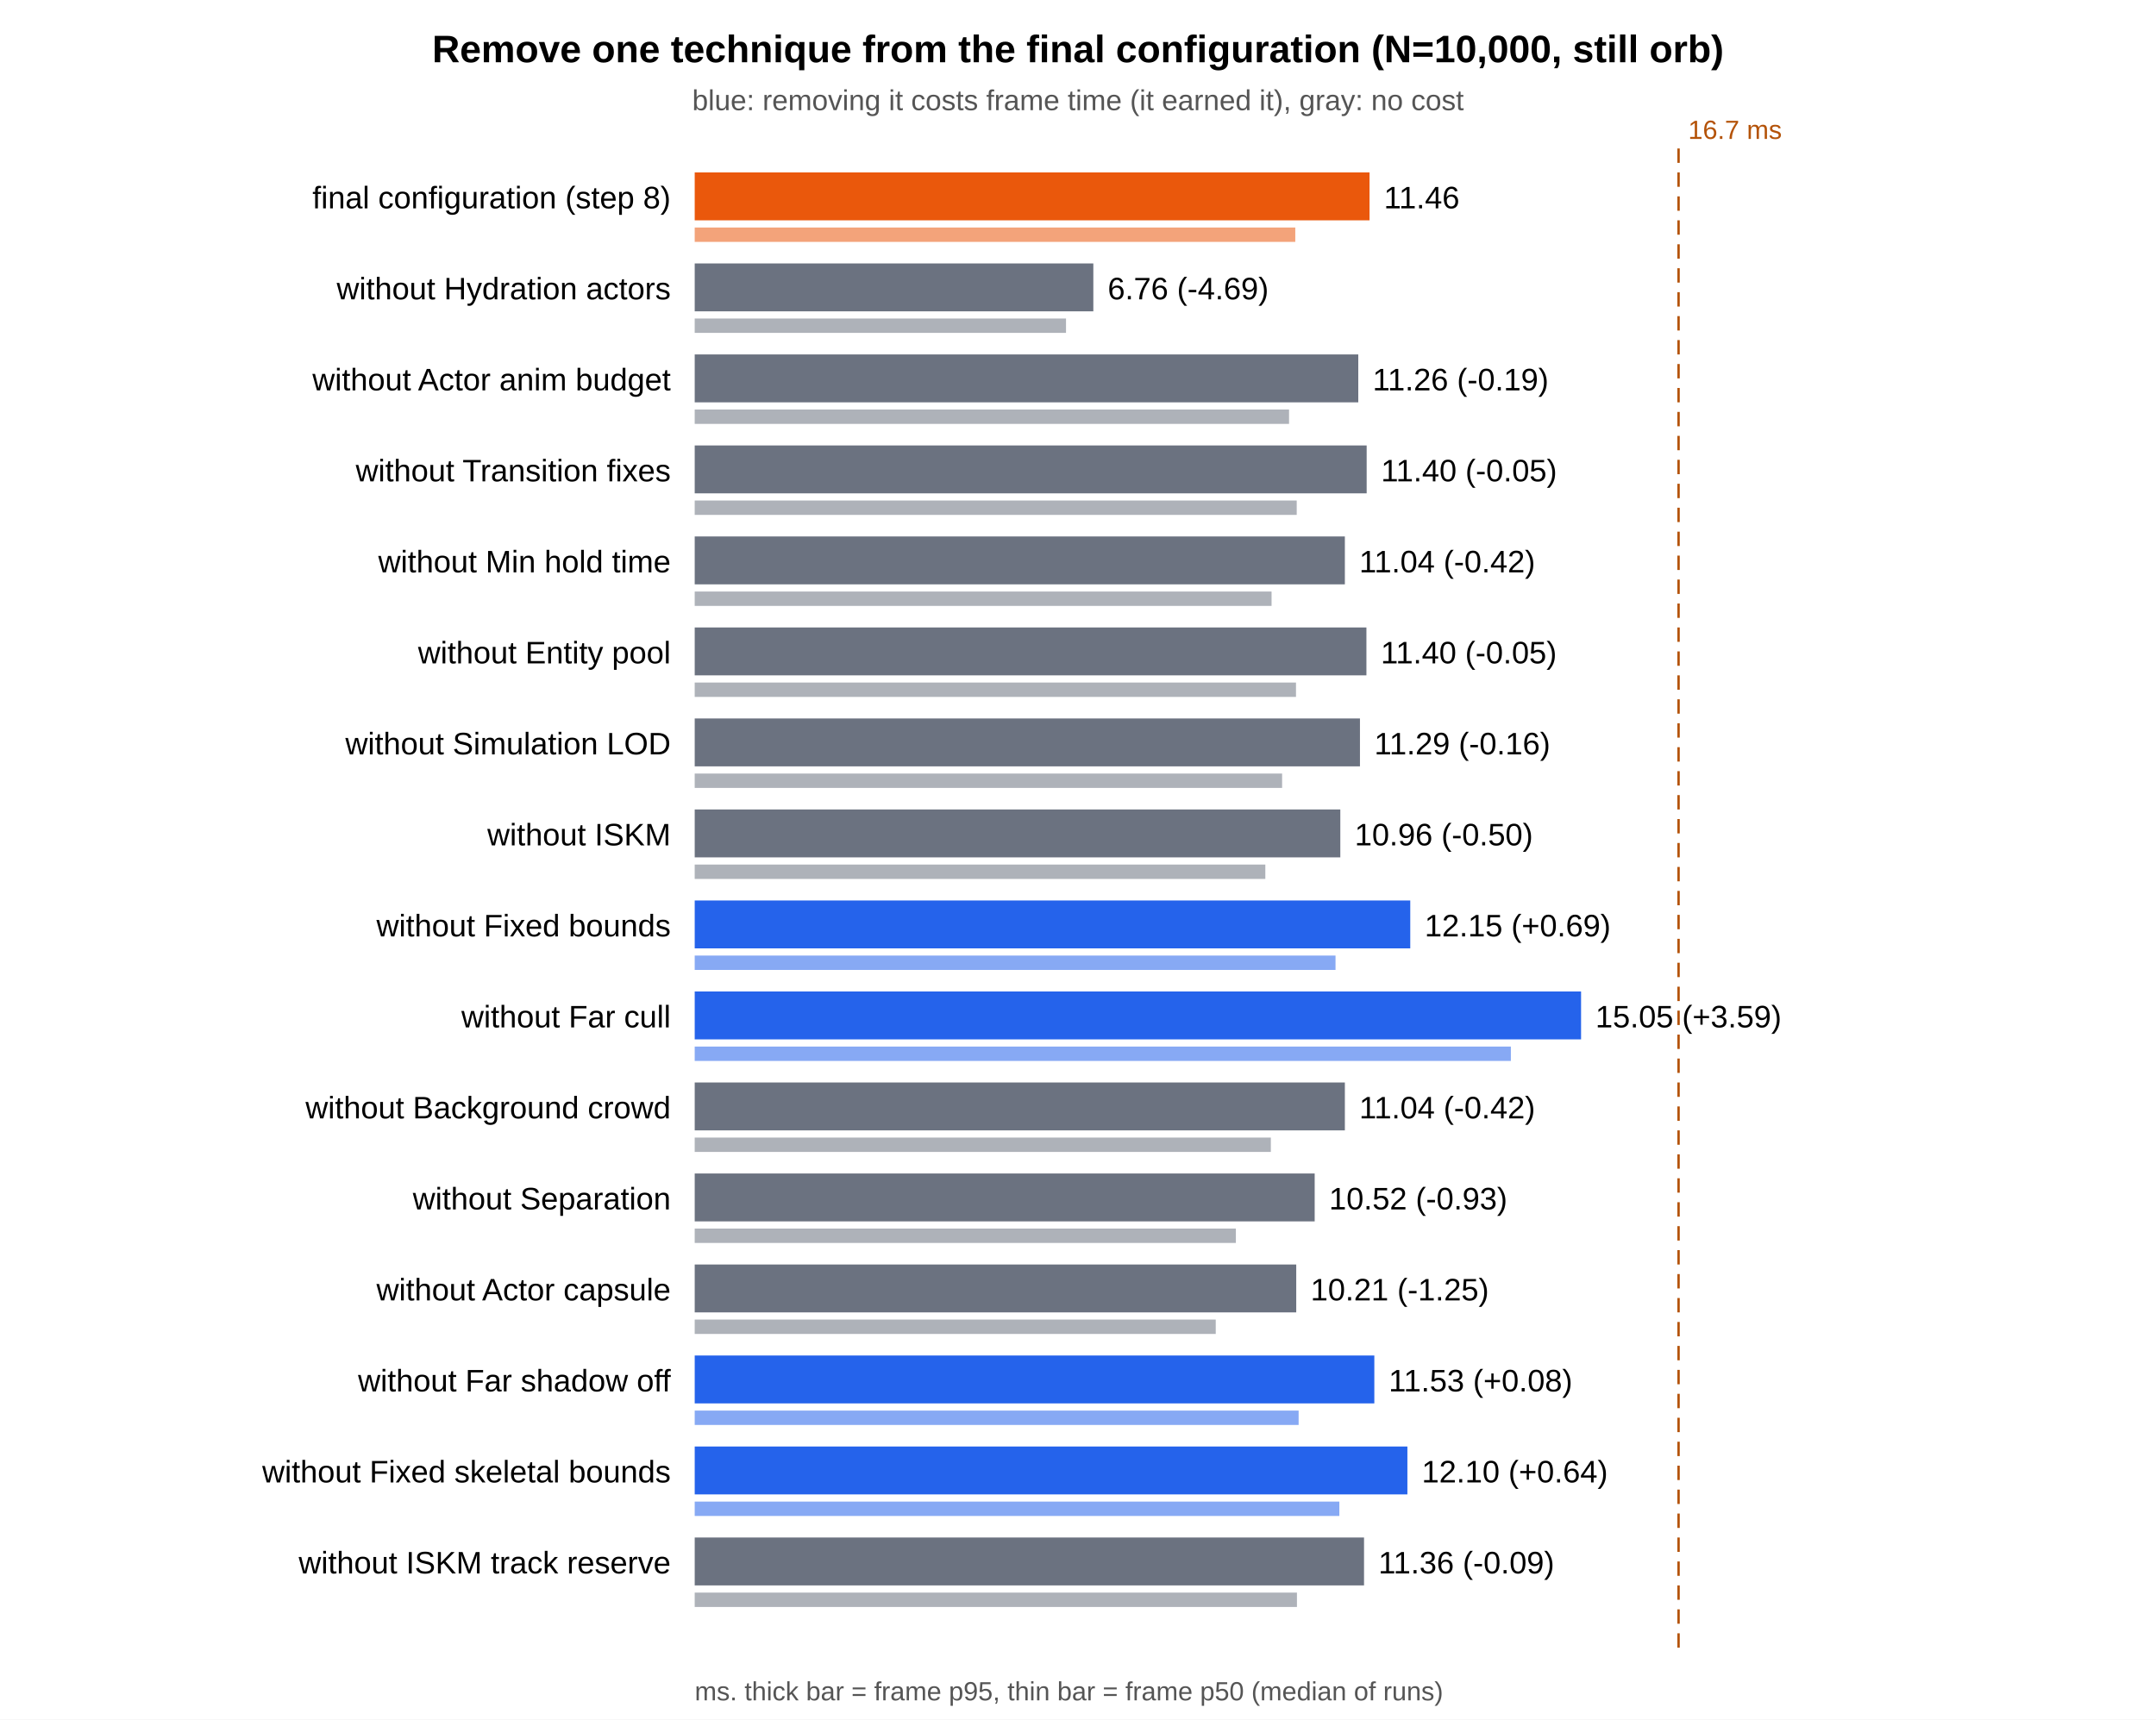
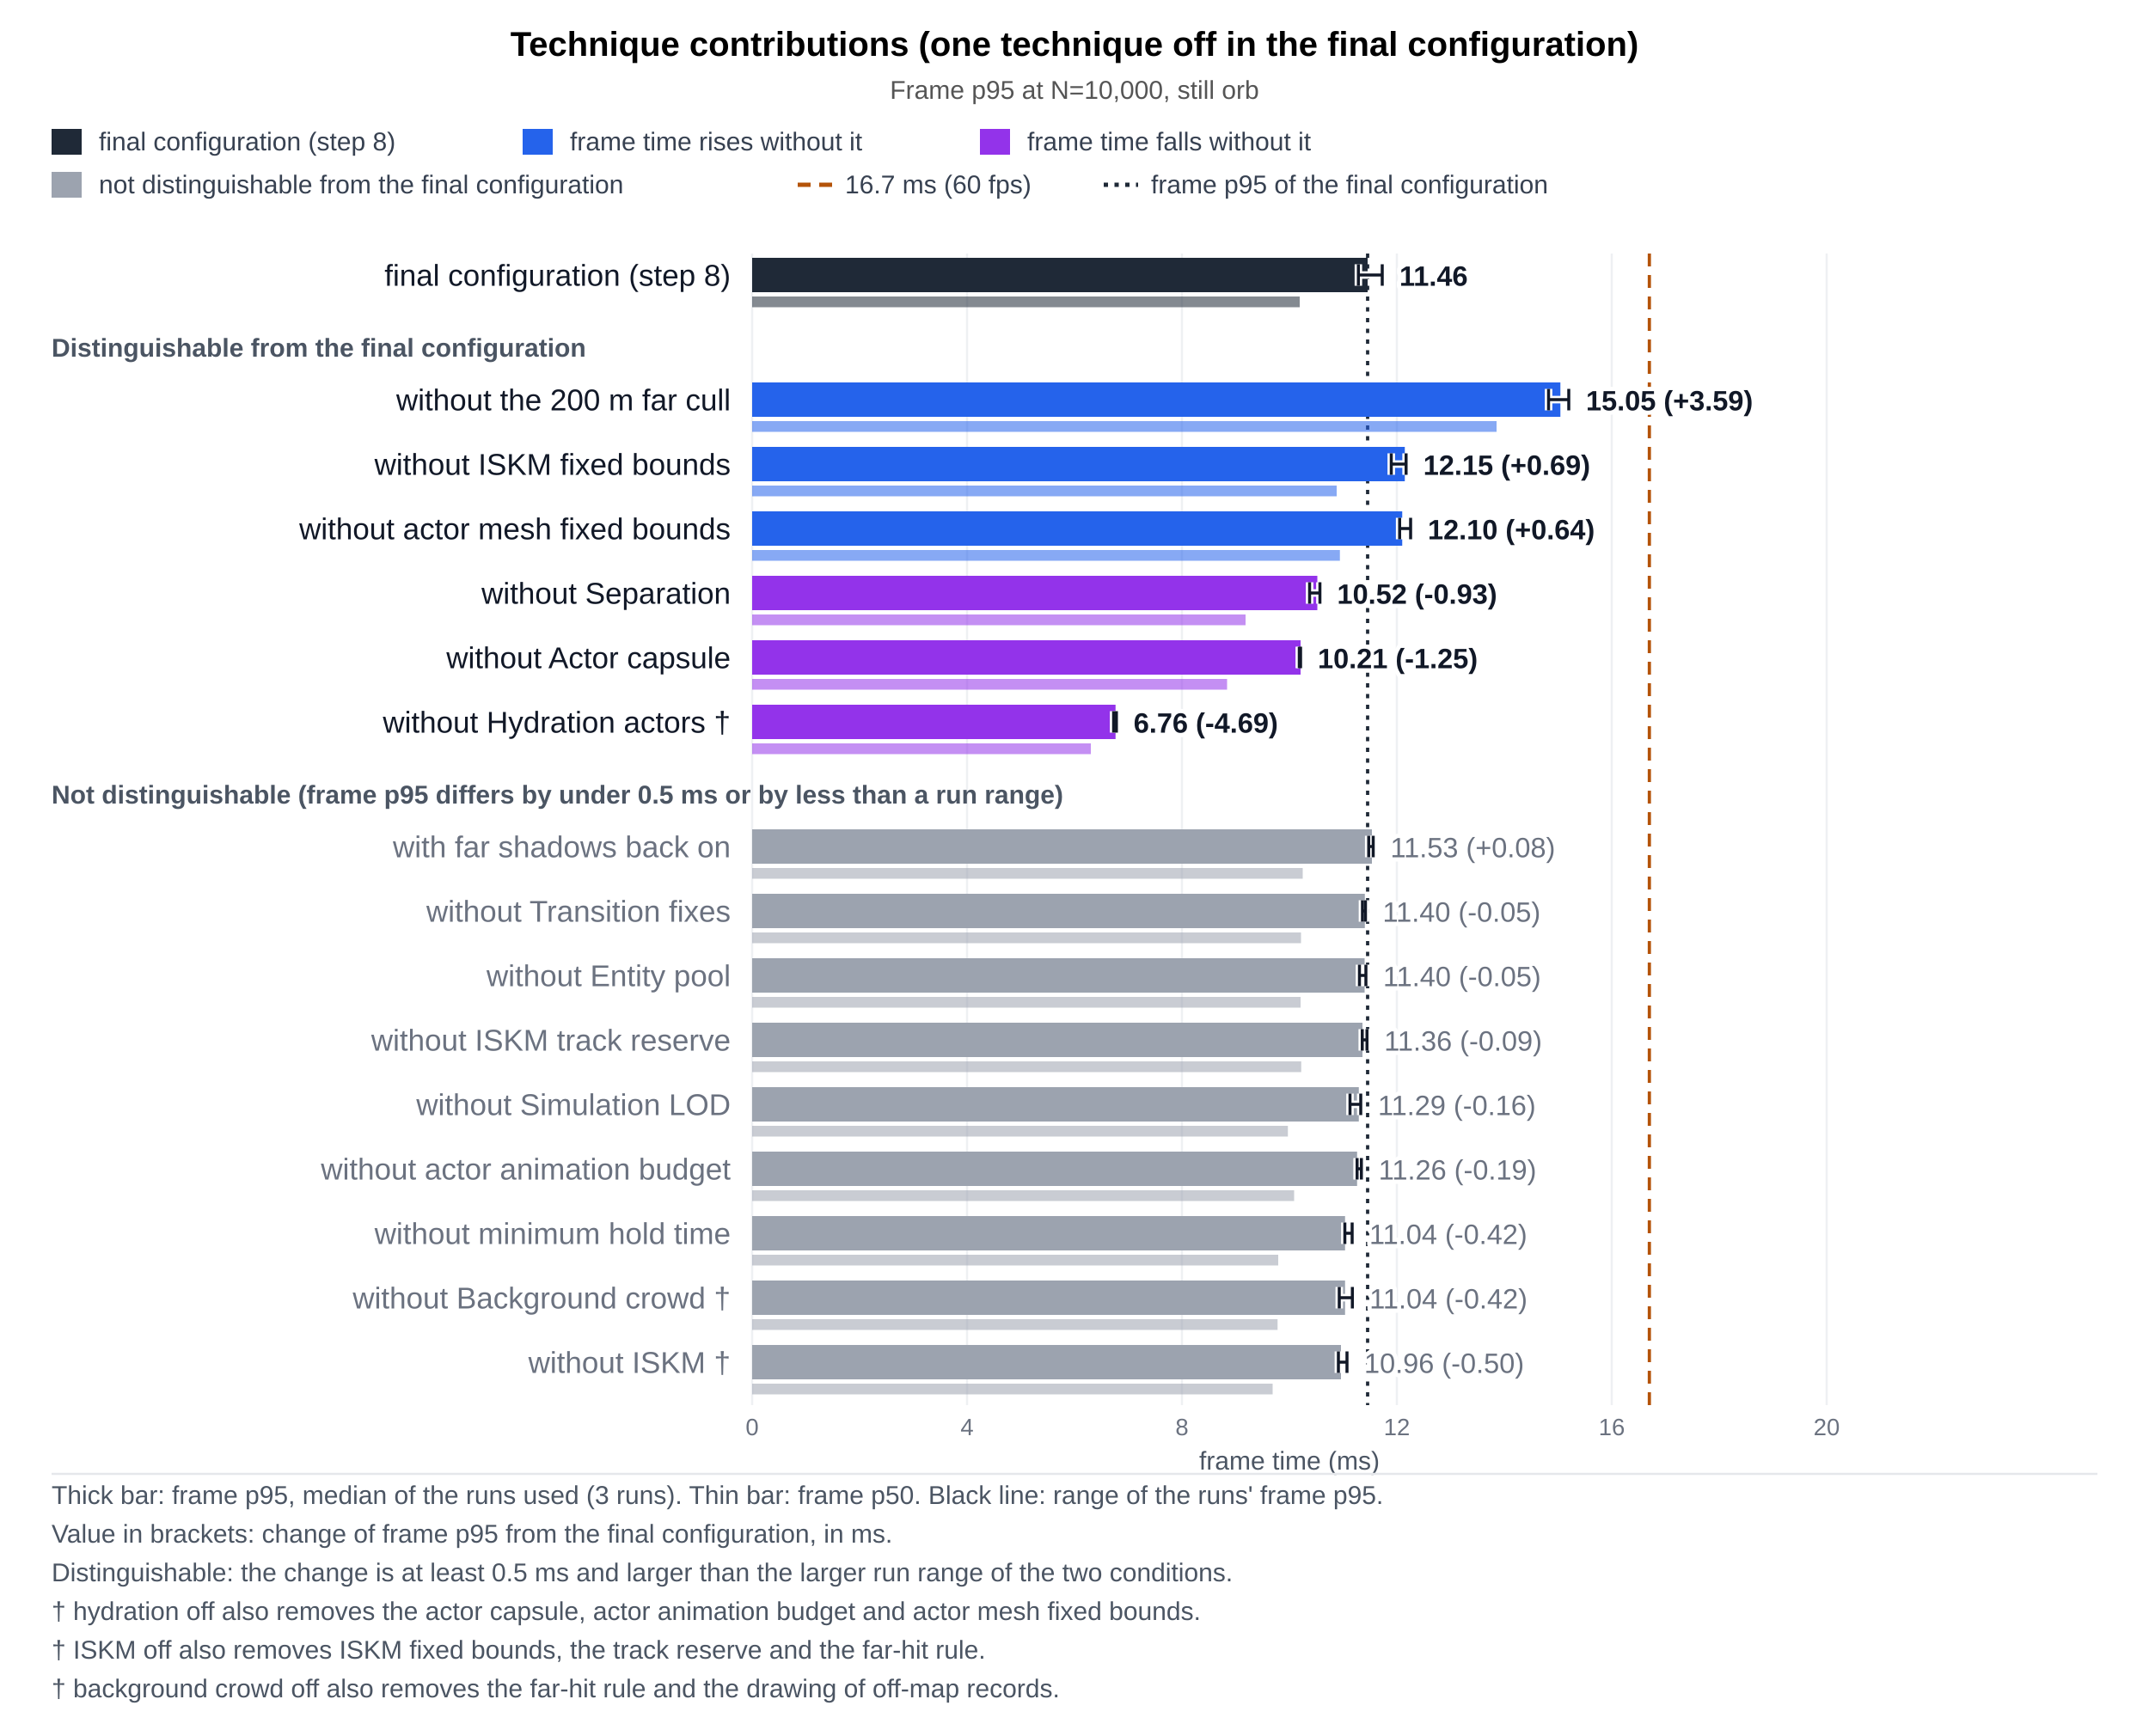
- <svg xmlns="http://www.w3.org/2000/svg" width="900" height="718" viewBox="0 0 900 718" font-family="Segoe UI, Arial, sans-serif" font-size="13">
+ <svg xmlns="http://www.w3.org/2000/svg" width="1000" height="808" viewBox="0 0 1000 808" font-family="Segoe UI, Arial, sans-serif" font-size="13">
  <rect width="100%" height="100%" fill="white" />
-   <text x="450.0" y="26" text-anchor="middle" font-size="16" font-weight="600">Remove one technique from the final configuration (N=10,000, still orb)</text>
-   <text x="450.0" y="46" text-anchor="middle" font-size="12" fill="#555">blue: removing it costs frame time (it earned it), gray: no cost</text>
-   <line x1="700.7" y1="62" x2="700.7" y2="688" stroke="#b45309" stroke-dasharray="6 4" />
-   <text x="704.7" y="58" fill="#b45309" font-size="11">16.7 ms</text>
-   <text x="280" y="87" text-anchor="end">final configuration (step 8)</text>
-   <rect x="290" y="72" width="281.7" height="20" fill="#ea580c" />
-   <rect x="290" y="95" width="250.7" height="6" fill="#ea580c" opacity="0.55" />
-   <text x="577.7" y="87">11.46</text>
-   <text x="280" y="125" text-anchor="end">without Hydration actors</text>
-   <rect x="290" y="110" width="166.4" height="20" fill="#6b7280" />
-   <rect x="290" y="133" width="155.0" height="6" fill="#6b7280" opacity="0.55" />
-   <text x="462.4" y="125">6.76 (-4.69)</text>
-   <text x="280" y="163" text-anchor="end">without Actor anim budget</text>
-   <rect x="290" y="148" width="277.0" height="20" fill="#6b7280" />
-   <rect x="290" y="171" width="248.1" height="6" fill="#6b7280" opacity="0.55" />
-   <text x="573.0" y="163">11.26 (-0.19)</text>
-   <text x="280" y="201" text-anchor="end">without Transition fixes</text>
-   <rect x="290" y="186" width="280.5" height="20" fill="#6b7280" />
-   <rect x="290" y="209" width="251.3" height="6" fill="#6b7280" opacity="0.55" />
-   <text x="576.5" y="201">11.40 (-0.05)</text>
-   <text x="280" y="239" text-anchor="end">without Min hold time</text>
-   <rect x="290" y="224" width="271.4" height="20" fill="#6b7280" />
-   <rect x="290" y="247" width="240.8" height="6" fill="#6b7280" opacity="0.55" />
-   <text x="567.4" y="239">11.04 (-0.42)</text>
-   <text x="280" y="277" text-anchor="end">without Entity pool</text>
-   <rect x="290" y="262" width="280.4" height="20" fill="#6b7280" />
-   <rect x="290" y="285" width="251.0" height="6" fill="#6b7280" opacity="0.55" />
-   <text x="576.4" y="277">11.40 (-0.05)</text>
-   <text x="280" y="315" text-anchor="end">without Simulation LOD</text>
-   <rect x="290" y="300" width="277.7" height="20" fill="#6b7280" />
-   <rect x="290" y="323" width="245.2" height="6" fill="#6b7280" opacity="0.55" />
-   <text x="573.7" y="315">11.29 (-0.16)</text>
-   <text x="280" y="353" text-anchor="end">without ISKM</text>
-   <rect x="290" y="338" width="269.5" height="20" fill="#6b7280" />
-   <rect x="290" y="361" width="238.2" height="6" fill="#6b7280" opacity="0.55" />
-   <text x="565.5" y="353">10.96 (-0.50)</text>
-   <text x="280" y="391" text-anchor="end">without Fixed bounds</text>
-   <rect x="290" y="376" width="298.7" height="20" fill="#2563eb" />
-   <rect x="290" y="399" width="267.5" height="6" fill="#2563eb" opacity="0.55" />
-   <text x="594.7" y="391">12.15 (+0.69)</text>
-   <text x="280" y="429" text-anchor="end">without Far cull</text>
-   <rect x="290" y="414" width="370.0" height="20" fill="#2563eb" />
-   <rect x="290" y="437" width="340.7" height="6" fill="#2563eb" opacity="0.55" />
-   <text x="666.0" y="429">15.05 (+3.59)</text>
-   <text x="280" y="467" text-anchor="end">without Background crowd</text>
-   <rect x="290" y="452" width="271.4" height="20" fill="#6b7280" />
-   <rect x="290" y="475" width="240.5" height="6" fill="#6b7280" opacity="0.55" />
-   <text x="567.4" y="467">11.04 (-0.42)</text>
-   <text x="280" y="505" text-anchor="end">without Separation</text>
-   <rect x="290" y="490" width="258.8" height="20" fill="#6b7280" />
-   <rect x="290" y="513" width="225.9" height="6" fill="#6b7280" opacity="0.55" />
-   <text x="554.8" y="505">10.52 (-0.93)</text>
-   <text x="280" y="543" text-anchor="end">without Actor capsule</text>
-   <rect x="290" y="528" width="251.1" height="20" fill="#6b7280" />
-   <rect x="290" y="551" width="217.5" height="6" fill="#6b7280" opacity="0.55" />
-   <text x="547.1" y="543">10.21 (-1.25)</text>
-   <text x="280" y="581" text-anchor="end">without Far shadow off</text>
-   <rect x="290" y="566" width="283.7" height="20" fill="#2563eb" />
-   <rect x="290" y="589" width="252.1" height="6" fill="#2563eb" opacity="0.55" />
-   <text x="579.7" y="581">11.53 (+0.08)</text>
-   <text x="280" y="619" text-anchor="end">without Fixed skeletal bounds</text>
-   <rect x="290" y="604" width="297.5" height="20" fill="#2563eb" />
-   <rect x="290" y="627" width="269.1" height="6" fill="#2563eb" opacity="0.55" />
-   <text x="593.5" y="619">12.10 (+0.64)</text>
-   <text x="280" y="657" text-anchor="end">without ISKM track reserve</text>
-   <rect x="290" y="642" width="279.4" height="20" fill="#6b7280" />
-   <rect x="290" y="665" width="251.4" height="6" fill="#6b7280" opacity="0.55" />
-   <text x="575.4" y="657">11.36 (-0.09)</text>
-   <text x="290" y="710" font-size="11" fill="#555">ms. thick bar = frame p95, thin bar = frame p50 (median of runs)</text>
+   <text x="500.0" y="26" text-anchor="middle" font-size="16" font-weight="600">Technique contributions (one technique off in the final configuration)</text>
+   <text x="500.0" y="46" text-anchor="middle" font-size="12" fill="#555">Frame p95 at N=10,000, still orb</text>
+   <rect x="24" y="60" width="14" height="12" fill="#1f2937" />
+   <text x="46" y="70" font-size="12" fill="#374151">final configuration (step 8)</text>
+   <rect x="243.2" y="60" width="14" height="12" fill="#2563eb" />
+   <text x="265.2" y="70" font-size="12" fill="#374151">frame time rises without it</text>
+   <rect x="456.0" y="60" width="14" height="12" fill="#9333ea" />
+   <text x="478.0" y="70" font-size="12" fill="#374151">frame time falls without it</text>
+   <rect x="24" y="80" width="14" height="12" fill="#9ca3af" />
+   <text x="46" y="90" font-size="12" fill="#374151">not distinguishable from the final configuration</text>
+   <line x1="371.2" y1="86" x2="387.2" y2="86" stroke="#b45309" stroke-width="2" stroke-dasharray="6 4" />
+   <text x="393.2" y="90" font-size="12" fill="#374151">16.7 ms (60 fps)</text>
+   <line x1="513.6" y1="86" x2="529.6" y2="86" stroke="#1f2937" stroke-width="2" stroke-dasharray="2 3" />
+   <text x="535.6" y="90" font-size="12" fill="#374151">frame p95 of the final configuration</text>
+   <line x1="350.0" y1="118" x2="350.0" y2="654" stroke="#eef0f3" />
+   <text x="350.0" y="668" font-size="11" fill="#6b7280" text-anchor="middle">0</text>
+   <line x1="450.0" y1="118" x2="450.0" y2="654" stroke="#eef0f3" />
+   <text x="450.0" y="668" font-size="11" fill="#6b7280" text-anchor="middle">4</text>
+   <line x1="550.0" y1="118" x2="550.0" y2="654" stroke="#eef0f3" />
+   <text x="550.0" y="668" font-size="11" fill="#6b7280" text-anchor="middle">8</text>
+   <line x1="650.0" y1="118" x2="650.0" y2="654" stroke="#eef0f3" />
+   <text x="650.0" y="668" font-size="11" fill="#6b7280" text-anchor="middle">12</text>
+   <line x1="750.0" y1="118" x2="750.0" y2="654" stroke="#eef0f3" />
+   <text x="750.0" y="668" font-size="11" fill="#6b7280" text-anchor="middle">16</text>
+   <line x1="850.0" y1="118" x2="850.0" y2="654" stroke="#eef0f3" />
+   <text x="850.0" y="668" font-size="11" fill="#6b7280" text-anchor="middle">20</text>
+   <text x="600.0" y="684" font-size="12" fill="#4b5563" text-anchor="middle">frame time (ms)</text>
+   <line x1="767.5" y1="118" x2="767.5" y2="654" stroke="#b45309" stroke-width="1.5" stroke-dasharray="6 4" />
+   <line x1="636.4" y1="118" x2="636.4" y2="654" stroke="#1f2937" stroke-width="1.5" stroke-dasharray="2 3" />
+   <text x="340" y="133" text-anchor="end" font-size="14" fill="#111827">final configuration (step 8)</text>
+   <rect x="350" y="120" width="286.4" height="16" fill="#1f2937" />
+   <rect x="350" y="138" width="254.8" height="5" fill="#1f2937" opacity="0.55" />
+   <line x1="632.1" y1="128" x2="643.2" y2="128" stroke="white" stroke-width="3.5" />
+   <line x1="632.1" y1="123" x2="632.1" y2="133" stroke="white" stroke-width="3.5" />
+   <line x1="643.2" y1="123" x2="643.2" y2="133" stroke="white" stroke-width="3.5" />
+   <line x1="632.1" y1="128" x2="643.2" y2="128" stroke="#111827" stroke-width="1.4" />
+   <line x1="632.1" y1="123" x2="632.1" y2="133" stroke="#111827" stroke-width="1.4" />
+   <line x1="643.2" y1="123" x2="643.2" y2="133" stroke="#111827" stroke-width="1.4" />
+   <text x="651.2" y="133.0" font-size="13" text-anchor="start" font-weight="600" fill="white" stroke="white" stroke-width="4" stroke-linejoin="round">11.46</text>
+   <text x="651.2" y="133.0" font-size="13" text-anchor="start" font-weight="600" fill="#111827">11.46</text>
+   <text x="24" y="166" font-size="12" font-weight="600" fill="#4b5563">Distinguishable from the final configuration</text>
+   <text x="340" y="191" text-anchor="end" font-size="14" fill="#111827">without the 200 m far cull</text>
+   <rect x="350" y="178" width="376.1" height="16" fill="#2563eb" />
+   <rect x="350" y="196" width="346.4" height="5" fill="#2563eb" opacity="0.55" />
+   <line x1="720.6" y1="186" x2="730.0" y2="186" stroke="white" stroke-width="3.5" />
+   <line x1="720.6" y1="181" x2="720.6" y2="191" stroke="white" stroke-width="3.5" />
+   <line x1="730.0" y1="181" x2="730.0" y2="191" stroke="white" stroke-width="3.5" />
+   <line x1="720.6" y1="186" x2="730.0" y2="186" stroke="#111827" stroke-width="1.4" />
+   <line x1="720.6" y1="181" x2="720.6" y2="191" stroke="#111827" stroke-width="1.4" />
+   <line x1="730.0" y1="181" x2="730.0" y2="191" stroke="#111827" stroke-width="1.4" />
+   <text x="738.0" y="191.0" font-size="13" text-anchor="start" font-weight="600" fill="white" stroke="white" stroke-width="4" stroke-linejoin="round">15.05  (+3.59)</text>
+   <text x="738.0" y="191.0" font-size="13" text-anchor="start" font-weight="600" fill="#111827">15.05  (+3.59)</text>
+   <text x="340" y="221" text-anchor="end" font-size="14" fill="#111827">without ISKM fixed bounds</text>
+   <rect x="350" y="208" width="303.7" height="16" fill="#2563eb" />
+   <rect x="350" y="226" width="272.0" height="5" fill="#2563eb" opacity="0.55" />
+   <line x1="647.4" y1="216" x2="654.3" y2="216" stroke="white" stroke-width="3.5" />
+   <line x1="647.4" y1="211" x2="647.4" y2="221" stroke="white" stroke-width="3.5" />
+   <line x1="654.3" y1="211" x2="654.3" y2="221" stroke="white" stroke-width="3.5" />
+   <line x1="647.4" y1="216" x2="654.3" y2="216" stroke="#111827" stroke-width="1.4" />
+   <line x1="647.4" y1="211" x2="647.4" y2="221" stroke="#111827" stroke-width="1.4" />
+   <line x1="654.3" y1="211" x2="654.3" y2="221" stroke="#111827" stroke-width="1.4" />
+   <text x="662.3" y="221.0" font-size="13" text-anchor="start" font-weight="600" fill="white" stroke="white" stroke-width="4" stroke-linejoin="round">12.15  (+0.69)</text>
+   <text x="662.3" y="221.0" font-size="13" text-anchor="start" font-weight="600" fill="#111827">12.15  (+0.69)</text>
+   <text x="340" y="251" text-anchor="end" font-size="14" fill="#111827">without actor mesh fixed bounds</text>
+   <rect x="350" y="238" width="302.5" height="16" fill="#2563eb" />
+   <rect x="350" y="256" width="273.5" height="5" fill="#2563eb" opacity="0.55" />
+   <line x1="651.3" y1="246" x2="656.4" y2="246" stroke="white" stroke-width="3.5" />
+   <line x1="651.3" y1="241" x2="651.3" y2="251" stroke="white" stroke-width="3.5" />
+   <line x1="656.4" y1="241" x2="656.4" y2="251" stroke="white" stroke-width="3.5" />
+   <line x1="651.3" y1="246" x2="656.4" y2="246" stroke="#111827" stroke-width="1.4" />
+   <line x1="651.3" y1="241" x2="651.3" y2="251" stroke="#111827" stroke-width="1.4" />
+   <line x1="656.4" y1="241" x2="656.4" y2="251" stroke="#111827" stroke-width="1.4" />
+   <text x="664.4" y="251.0" font-size="13" text-anchor="start" font-weight="600" fill="white" stroke="white" stroke-width="4" stroke-linejoin="round">12.10  (+0.64)</text>
+   <text x="664.4" y="251.0" font-size="13" text-anchor="start" font-weight="600" fill="#111827">12.10  (+0.64)</text>
+   <text x="340" y="281" text-anchor="end" font-size="14" fill="#111827">without Separation</text>
+   <rect x="350" y="268" width="263.0" height="16" fill="#9333ea" />
+   <rect x="350" y="286" width="229.6" height="5" fill="#9333ea" opacity="0.55" />
+   <line x1="609.4" y1="276" x2="614.2" y2="276" stroke="white" stroke-width="3.5" />
+   <line x1="609.4" y1="271" x2="609.4" y2="281" stroke="white" stroke-width="3.5" />
+   <line x1="614.2" y1="271" x2="614.2" y2="281" stroke="white" stroke-width="3.5" />
+   <line x1="609.4" y1="276" x2="614.2" y2="276" stroke="#111827" stroke-width="1.4" />
+   <line x1="609.4" y1="271" x2="609.4" y2="281" stroke="#111827" stroke-width="1.4" />
+   <line x1="614.2" y1="271" x2="614.2" y2="281" stroke="#111827" stroke-width="1.4" />
+   <text x="622.2" y="281.0" font-size="13" text-anchor="start" font-weight="600" fill="white" stroke="white" stroke-width="4" stroke-linejoin="round">10.52  (-0.93)</text>
+   <text x="622.2" y="281.0" font-size="13" text-anchor="start" font-weight="600" fill="#111827">10.52  (-0.93)</text>
+   <text x="340" y="311" text-anchor="end" font-size="14" fill="#111827">without Actor capsule</text>
+   <rect x="350" y="298" width="255.2" height="16" fill="#9333ea" />
+   <rect x="350" y="316" width="221.0" height="5" fill="#9333ea" opacity="0.55" />
+   <line x1="604.6" y1="306" x2="605.2" y2="306" stroke="white" stroke-width="3.5" />
+   <line x1="604.6" y1="301" x2="604.6" y2="311" stroke="white" stroke-width="3.5" />
+   <line x1="605.2" y1="301" x2="605.2" y2="311" stroke="white" stroke-width="3.5" />
+   <line x1="604.6" y1="306" x2="605.2" y2="306" stroke="#111827" stroke-width="1.4" />
+   <line x1="604.6" y1="301" x2="604.6" y2="311" stroke="#111827" stroke-width="1.4" />
+   <line x1="605.2" y1="301" x2="605.2" y2="311" stroke="#111827" stroke-width="1.4" />
+   <text x="613.2" y="311.0" font-size="13" text-anchor="start" font-weight="600" fill="white" stroke="white" stroke-width="4" stroke-linejoin="round">10.21  (-1.25)</text>
+   <text x="613.2" y="311.0" font-size="13" text-anchor="start" font-weight="600" fill="#111827">10.21  (-1.25)</text>
+   <text x="340" y="341" text-anchor="end" font-size="14" fill="#111827">without Hydration actors †</text>
+   <rect x="350" y="328" width="169.1" height="16" fill="#9333ea" />
+   <rect x="350" y="346" width="157.6" height="5" fill="#9333ea" opacity="0.55" />
+   <line x1="518.2" y1="336" x2="519.5" y2="336" stroke="white" stroke-width="3.5" />
+   <line x1="518.2" y1="331" x2="518.2" y2="341" stroke="white" stroke-width="3.5" />
+   <line x1="519.5" y1="331" x2="519.5" y2="341" stroke="white" stroke-width="3.5" />
+   <line x1="518.2" y1="336" x2="519.5" y2="336" stroke="#111827" stroke-width="1.4" />
+   <line x1="518.2" y1="331" x2="518.2" y2="341" stroke="#111827" stroke-width="1.4" />
+   <line x1="519.5" y1="331" x2="519.5" y2="341" stroke="#111827" stroke-width="1.4" />
+   <text x="527.5" y="341.0" font-size="13" text-anchor="start" font-weight="600" fill="white" stroke="white" stroke-width="4" stroke-linejoin="round">6.76  (-4.69)</text>
+   <text x="527.5" y="341.0" font-size="13" text-anchor="start" font-weight="600" fill="#111827">6.76  (-4.69)</text>
+   <text x="24" y="374" font-size="12" font-weight="600" fill="#4b5563">Not distinguishable (frame p95 differs by under 0.5 ms or by less than a run range)</text>
+   <text x="340" y="399" text-anchor="end" font-size="14" fill="#6b7280">with far shadows back on</text>
+   <rect x="350" y="386" width="288.4" height="16" fill="#9ca3af" />
+   <rect x="350" y="404" width="256.2" height="5" fill="#9ca3af" opacity="0.55" />
+   <line x1="636.9" y1="394" x2="639.0" y2="394" stroke="white" stroke-width="3.5" />
+   <line x1="636.9" y1="389" x2="636.9" y2="399" stroke="white" stroke-width="3.5" />
+   <line x1="639.0" y1="389" x2="639.0" y2="399" stroke="white" stroke-width="3.5" />
+   <line x1="636.9" y1="394" x2="639.0" y2="394" stroke="#111827" stroke-width="1.4" />
+   <line x1="636.9" y1="389" x2="636.9" y2="399" stroke="#111827" stroke-width="1.4" />
+   <line x1="639.0" y1="389" x2="639.0" y2="399" stroke="#111827" stroke-width="1.4" />
+   <text x="647.0" y="399.0" font-size="13" text-anchor="start" fill="white" stroke="white" stroke-width="4" stroke-linejoin="round">11.53  (+0.08)</text>
+   <text x="647.0" y="399.0" font-size="13" text-anchor="start" fill="#6b7280">11.53  (+0.08)</text>
+   <text x="340" y="429" text-anchor="end" font-size="14" fill="#6b7280">without Transition fixes</text>
+   <rect x="350" y="416" width="285.1" height="16" fill="#9ca3af" />
+   <rect x="350" y="434" width="255.4" height="5" fill="#9ca3af" opacity="0.55" />
+   <line x1="634.0" y1="424" x2="635.4" y2="424" stroke="white" stroke-width="3.5" />
+   <line x1="634.0" y1="419" x2="634.0" y2="429" stroke="white" stroke-width="3.5" />
+   <line x1="635.4" y1="419" x2="635.4" y2="429" stroke="white" stroke-width="3.5" />
+   <line x1="634.0" y1="424" x2="635.4" y2="424" stroke="#111827" stroke-width="1.4" />
+   <line x1="634.0" y1="419" x2="634.0" y2="429" stroke="#111827" stroke-width="1.4" />
+   <line x1="635.4" y1="419" x2="635.4" y2="429" stroke="#111827" stroke-width="1.4" />
+   <text x="643.4" y="429.0" font-size="13" text-anchor="start" fill="white" stroke="white" stroke-width="4" stroke-linejoin="round">11.40  (-0.05)</text>
+   <text x="643.4" y="429.0" font-size="13" text-anchor="start" fill="#6b7280">11.40  (-0.05)</text>
+   <text x="340" y="459" text-anchor="end" font-size="14" fill="#6b7280">without Entity pool</text>
+   <rect x="350" y="446" width="285.0" height="16" fill="#9ca3af" />
+   <rect x="350" y="464" width="255.2" height="5" fill="#9ca3af" opacity="0.55" />
+   <line x1="632.6" y1="454" x2="635.6" y2="454" stroke="white" stroke-width="3.5" />
+   <line x1="632.6" y1="449" x2="632.6" y2="459" stroke="white" stroke-width="3.5" />
+   <line x1="635.6" y1="449" x2="635.6" y2="459" stroke="white" stroke-width="3.5" />
+   <line x1="632.6" y1="454" x2="635.6" y2="454" stroke="#111827" stroke-width="1.4" />
+   <line x1="632.6" y1="449" x2="632.6" y2="459" stroke="#111827" stroke-width="1.4" />
+   <line x1="635.6" y1="449" x2="635.6" y2="459" stroke="#111827" stroke-width="1.4" />
+   <text x="643.6" y="459.0" font-size="13" text-anchor="start" fill="white" stroke="white" stroke-width="4" stroke-linejoin="round">11.40  (-0.05)</text>
+   <text x="643.6" y="459.0" font-size="13" text-anchor="start" fill="#6b7280">11.40  (-0.05)</text>
+   <text x="340" y="489" text-anchor="end" font-size="14" fill="#6b7280">without ISKM track reserve</text>
+   <rect x="350" y="476" width="284.0" height="16" fill="#9ca3af" />
+   <rect x="350" y="494" width="255.5" height="5" fill="#9ca3af" opacity="0.55" />
+   <line x1="633.9" y1="484" x2="636.1" y2="484" stroke="white" stroke-width="3.5" />
+   <line x1="633.9" y1="479" x2="633.9" y2="489" stroke="white" stroke-width="3.5" />
+   <line x1="636.1" y1="479" x2="636.1" y2="489" stroke="white" stroke-width="3.5" />
+   <line x1="633.9" y1="484" x2="636.1" y2="484" stroke="#111827" stroke-width="1.4" />
+   <line x1="633.9" y1="479" x2="633.9" y2="489" stroke="#111827" stroke-width="1.4" />
+   <line x1="636.1" y1="479" x2="636.1" y2="489" stroke="#111827" stroke-width="1.4" />
+   <text x="644.1" y="489.0" font-size="13" text-anchor="start" fill="white" stroke="white" stroke-width="4" stroke-linejoin="round">11.36  (-0.09)</text>
+   <text x="644.1" y="489.0" font-size="13" text-anchor="start" fill="#6b7280">11.36  (-0.09)</text>
+   <text x="340" y="519" text-anchor="end" font-size="14" fill="#6b7280">without Simulation LOD</text>
+   <rect x="350" y="506" width="282.3" height="16" fill="#9ca3af" />
+   <rect x="350" y="524" width="249.3" height="5" fill="#9ca3af" opacity="0.55" />
+   <line x1="628.2" y1="514" x2="633.2" y2="514" stroke="white" stroke-width="3.5" />
+   <line x1="628.2" y1="509" x2="628.2" y2="519" stroke="white" stroke-width="3.5" />
+   <line x1="633.2" y1="509" x2="633.2" y2="519" stroke="white" stroke-width="3.5" />
+   <line x1="628.2" y1="514" x2="633.2" y2="514" stroke="#111827" stroke-width="1.4" />
+   <line x1="628.2" y1="509" x2="628.2" y2="519" stroke="#111827" stroke-width="1.4" />
+   <line x1="633.2" y1="509" x2="633.2" y2="519" stroke="#111827" stroke-width="1.4" />
+   <text x="641.2" y="519.0" font-size="13" text-anchor="start" fill="white" stroke="white" stroke-width="4" stroke-linejoin="round">11.29  (-0.16)</text>
+   <text x="641.2" y="519.0" font-size="13" text-anchor="start" fill="#6b7280">11.29  (-0.16)</text>
+   <text x="340" y="549" text-anchor="end" font-size="14" fill="#6b7280">without actor animation budget</text>
+   <rect x="350" y="536" width="281.5" height="16" fill="#9ca3af" />
+   <rect x="350" y="554" width="252.2" height="5" fill="#9ca3af" opacity="0.55" />
+   <line x1="631.5" y1="544" x2="633.5" y2="544" stroke="white" stroke-width="3.5" />
+   <line x1="631.5" y1="539" x2="631.5" y2="549" stroke="white" stroke-width="3.5" />
+   <line x1="633.5" y1="539" x2="633.5" y2="549" stroke="white" stroke-width="3.5" />
+   <line x1="631.5" y1="544" x2="633.5" y2="544" stroke="#111827" stroke-width="1.4" />
+   <line x1="631.5" y1="539" x2="631.5" y2="549" stroke="#111827" stroke-width="1.4" />
+   <line x1="633.5" y1="539" x2="633.5" y2="549" stroke="#111827" stroke-width="1.4" />
+   <text x="641.5" y="549.0" font-size="13" text-anchor="start" fill="white" stroke="white" stroke-width="4" stroke-linejoin="round">11.26  (-0.19)</text>
+   <text x="641.5" y="549.0" font-size="13" text-anchor="start" fill="#6b7280">11.26  (-0.19)</text>
+   <text x="340" y="579" text-anchor="end" font-size="14" fill="#6b7280">without minimum hold time</text>
+   <rect x="350" y="566" width="275.9" height="16" fill="#9ca3af" />
+   <rect x="350" y="584" width="244.8" height="5" fill="#9ca3af" opacity="0.55" />
+   <line x1="625.8" y1="574" x2="629.2" y2="574" stroke="white" stroke-width="3.5" />
+   <line x1="625.8" y1="569" x2="625.8" y2="579" stroke="white" stroke-width="3.5" />
+   <line x1="629.2" y1="569" x2="629.2" y2="579" stroke="white" stroke-width="3.5" />
+   <line x1="625.8" y1="574" x2="629.2" y2="574" stroke="#111827" stroke-width="1.4" />
+   <line x1="625.8" y1="569" x2="625.8" y2="579" stroke="#111827" stroke-width="1.4" />
+   <line x1="629.2" y1="569" x2="629.2" y2="579" stroke="#111827" stroke-width="1.4" />
+   <text x="637.2" y="579.0" font-size="13" text-anchor="start" fill="white" stroke="white" stroke-width="4" stroke-linejoin="round">11.04  (-0.42)</text>
+   <text x="637.2" y="579.0" font-size="13" text-anchor="start" fill="#6b7280">11.04  (-0.42)</text>
+   <text x="340" y="609" text-anchor="end" font-size="14" fill="#6b7280">without Background crowd †</text>
+   <rect x="350" y="596" width="275.9" height="16" fill="#9ca3af" />
+   <rect x="350" y="614" width="244.5" height="5" fill="#9ca3af" opacity="0.55" />
+   <line x1="623.2" y1="604" x2="629.3" y2="604" stroke="white" stroke-width="3.5" />
+   <line x1="623.2" y1="599" x2="623.2" y2="609" stroke="white" stroke-width="3.5" />
+   <line x1="629.3" y1="599" x2="629.3" y2="609" stroke="white" stroke-width="3.5" />
+   <line x1="623.2" y1="604" x2="629.3" y2="604" stroke="#111827" stroke-width="1.4" />
+   <line x1="623.2" y1="599" x2="623.2" y2="609" stroke="#111827" stroke-width="1.4" />
+   <line x1="629.3" y1="599" x2="629.3" y2="609" stroke="#111827" stroke-width="1.4" />
+   <text x="637.3" y="609.0" font-size="13" text-anchor="start" fill="white" stroke="white" stroke-width="4" stroke-linejoin="round">11.04  (-0.42)</text>
+   <text x="637.3" y="609.0" font-size="13" text-anchor="start" fill="#6b7280">11.04  (-0.42)</text>
+   <text x="340" y="639" text-anchor="end" font-size="14" fill="#6b7280">without ISKM †</text>
+   <rect x="350" y="626" width="274.0" height="16" fill="#9ca3af" />
+   <rect x="350" y="644" width="242.2" height="5" fill="#9ca3af" opacity="0.55" />
+   <line x1="622.8" y1="634" x2="626.8" y2="634" stroke="white" stroke-width="3.5" />
+   <line x1="622.8" y1="629" x2="622.8" y2="639" stroke="white" stroke-width="3.5" />
+   <line x1="626.8" y1="629" x2="626.8" y2="639" stroke="white" stroke-width="3.5" />
+   <line x1="622.8" y1="634" x2="626.8" y2="634" stroke="#111827" stroke-width="1.4" />
+   <line x1="622.8" y1="629" x2="622.8" y2="639" stroke="#111827" stroke-width="1.4" />
+   <line x1="626.8" y1="629" x2="626.8" y2="639" stroke="#111827" stroke-width="1.4" />
+   <text x="634.8" y="639.0" font-size="13" text-anchor="start" fill="white" stroke="white" stroke-width="4" stroke-linejoin="round">10.96  (-0.50)</text>
+   <text x="634.8" y="639.0" font-size="13" text-anchor="start" fill="#6b7280">10.96  (-0.50)</text>
+   <line x1="24" y1="686" x2="976" y2="686" stroke="#e5e7eb" />
+   <text x="24" y="700" font-size="12" fill="#4b5563">Thick bar: frame p95, median of the runs used (3 runs). Thin bar: frame p50. Black line: range of the runs' frame p95.</text>
+   <text x="24" y="718" font-size="12" fill="#4b5563">Value in brackets: change of frame p95 from the final configuration, in ms.</text>
+   <text x="24" y="736" font-size="12" fill="#4b5563">Distinguishable: the change is at least 0.5 ms and larger than the larger run range of the two conditions.</text>
+   <text x="24" y="754" font-size="12" fill="#4b5563">† hydration off also removes the actor capsule, actor animation budget and actor mesh fixed bounds.</text>
+   <text x="24" y="772" font-size="12" fill="#4b5563">† ISKM off also removes ISKM fixed bounds, the track reserve and the far-hit rule.</text>
+   <text x="24" y="790" font-size="12" fill="#4b5563">† background crowd off also removes the far-hit rule and the drawing of off-map records.</text>
</svg>
